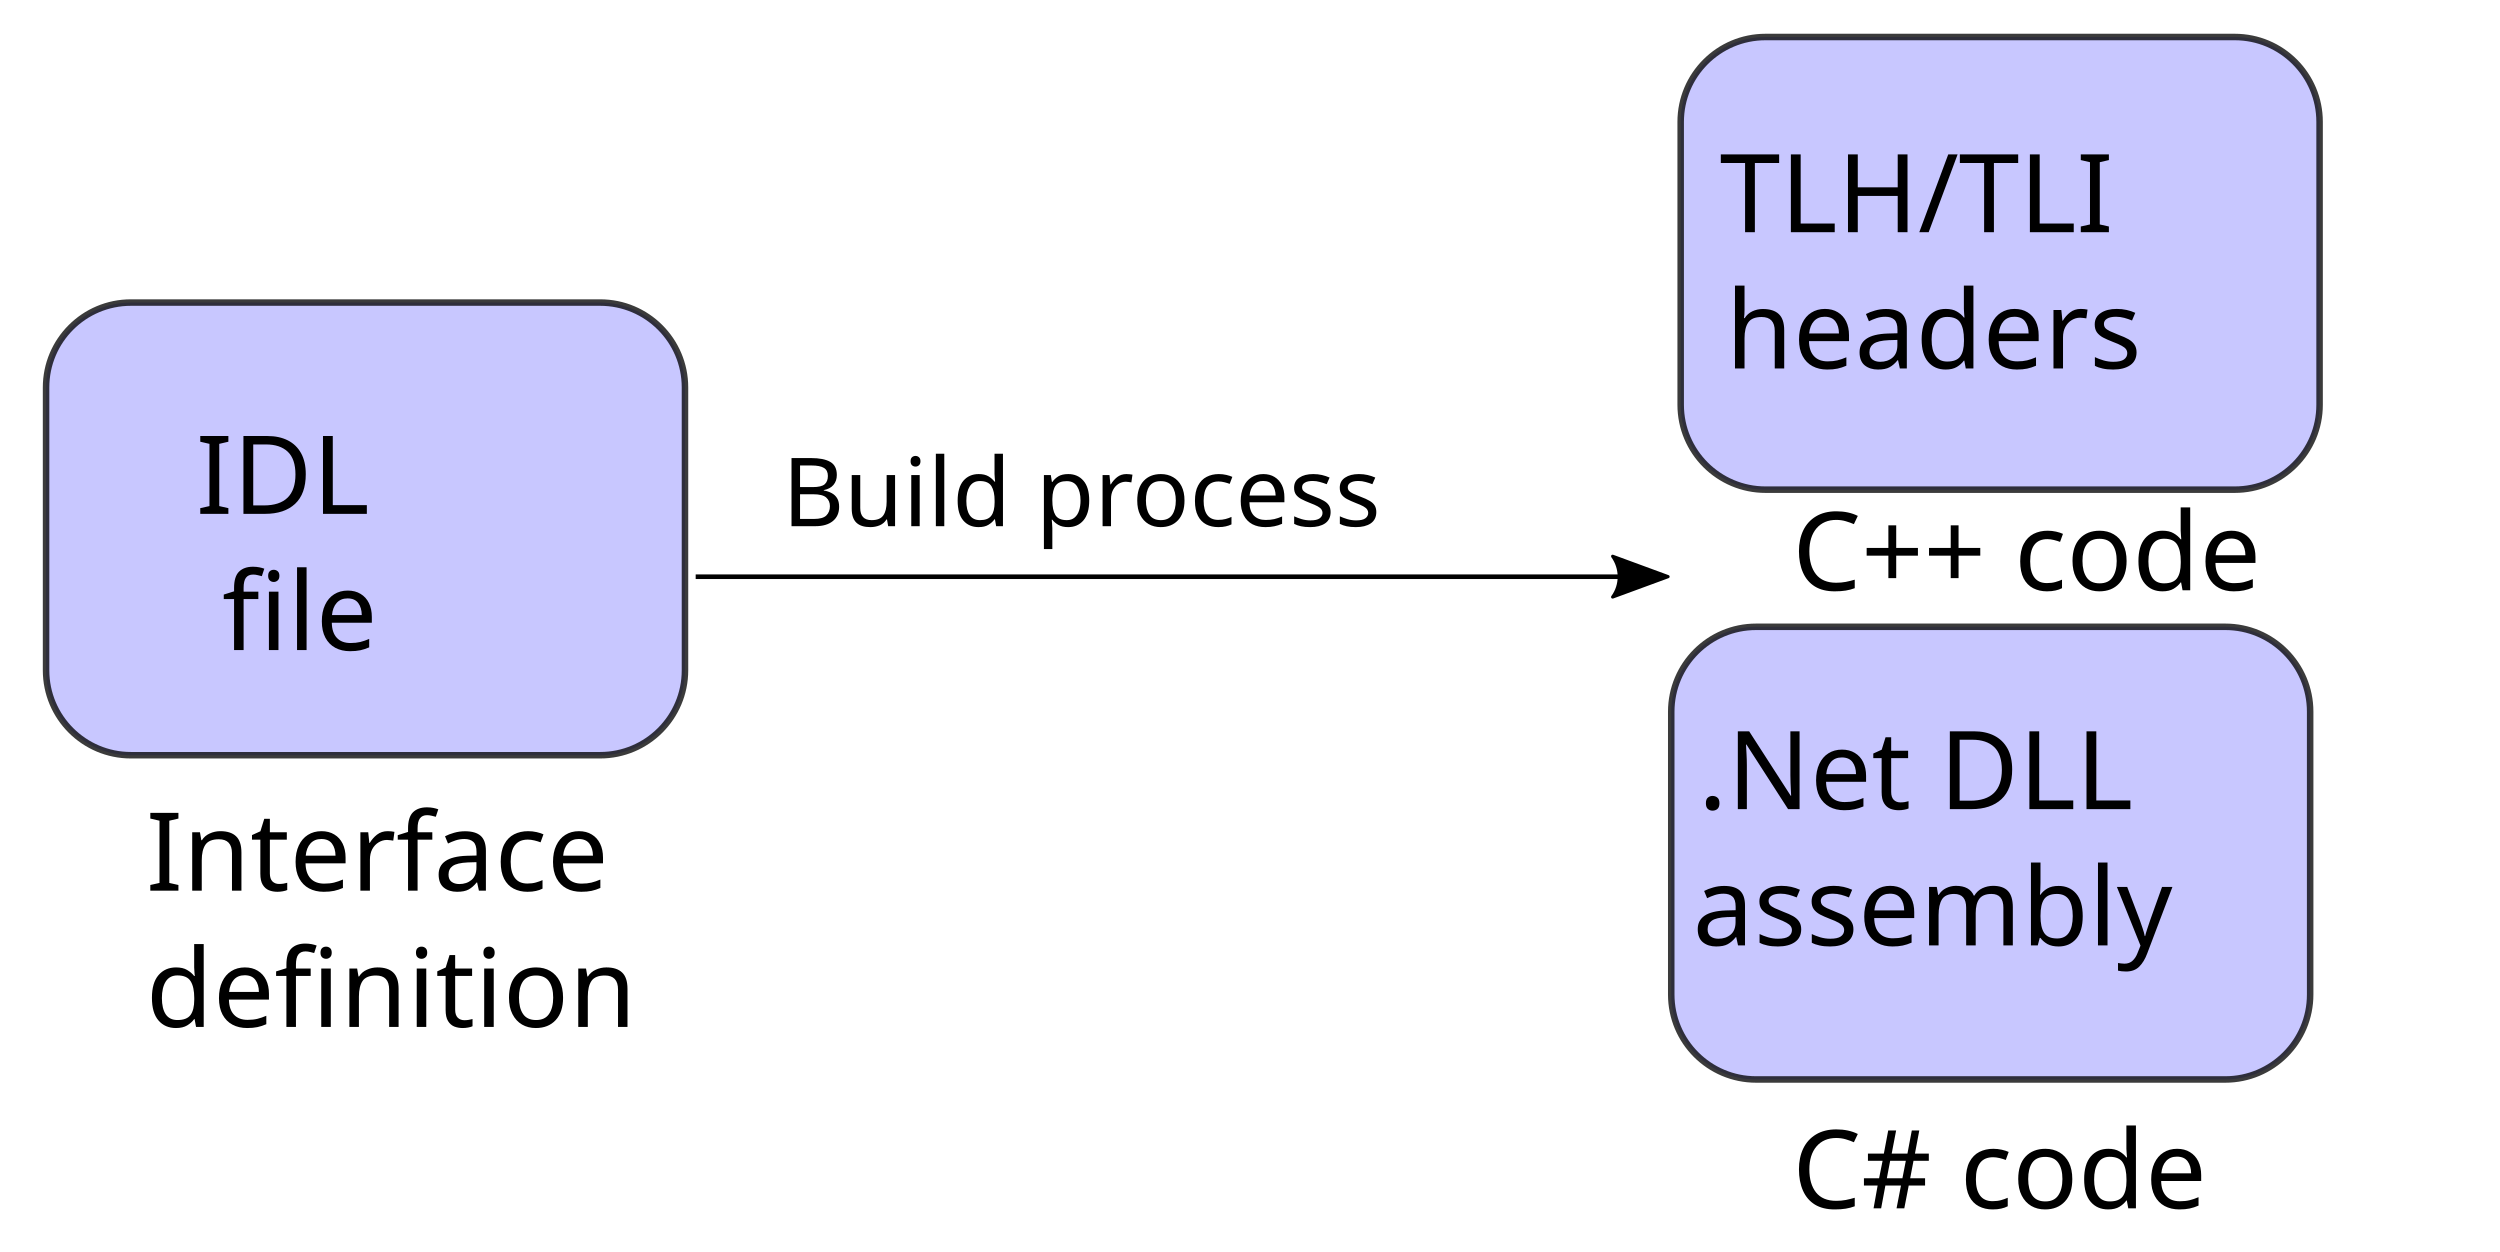
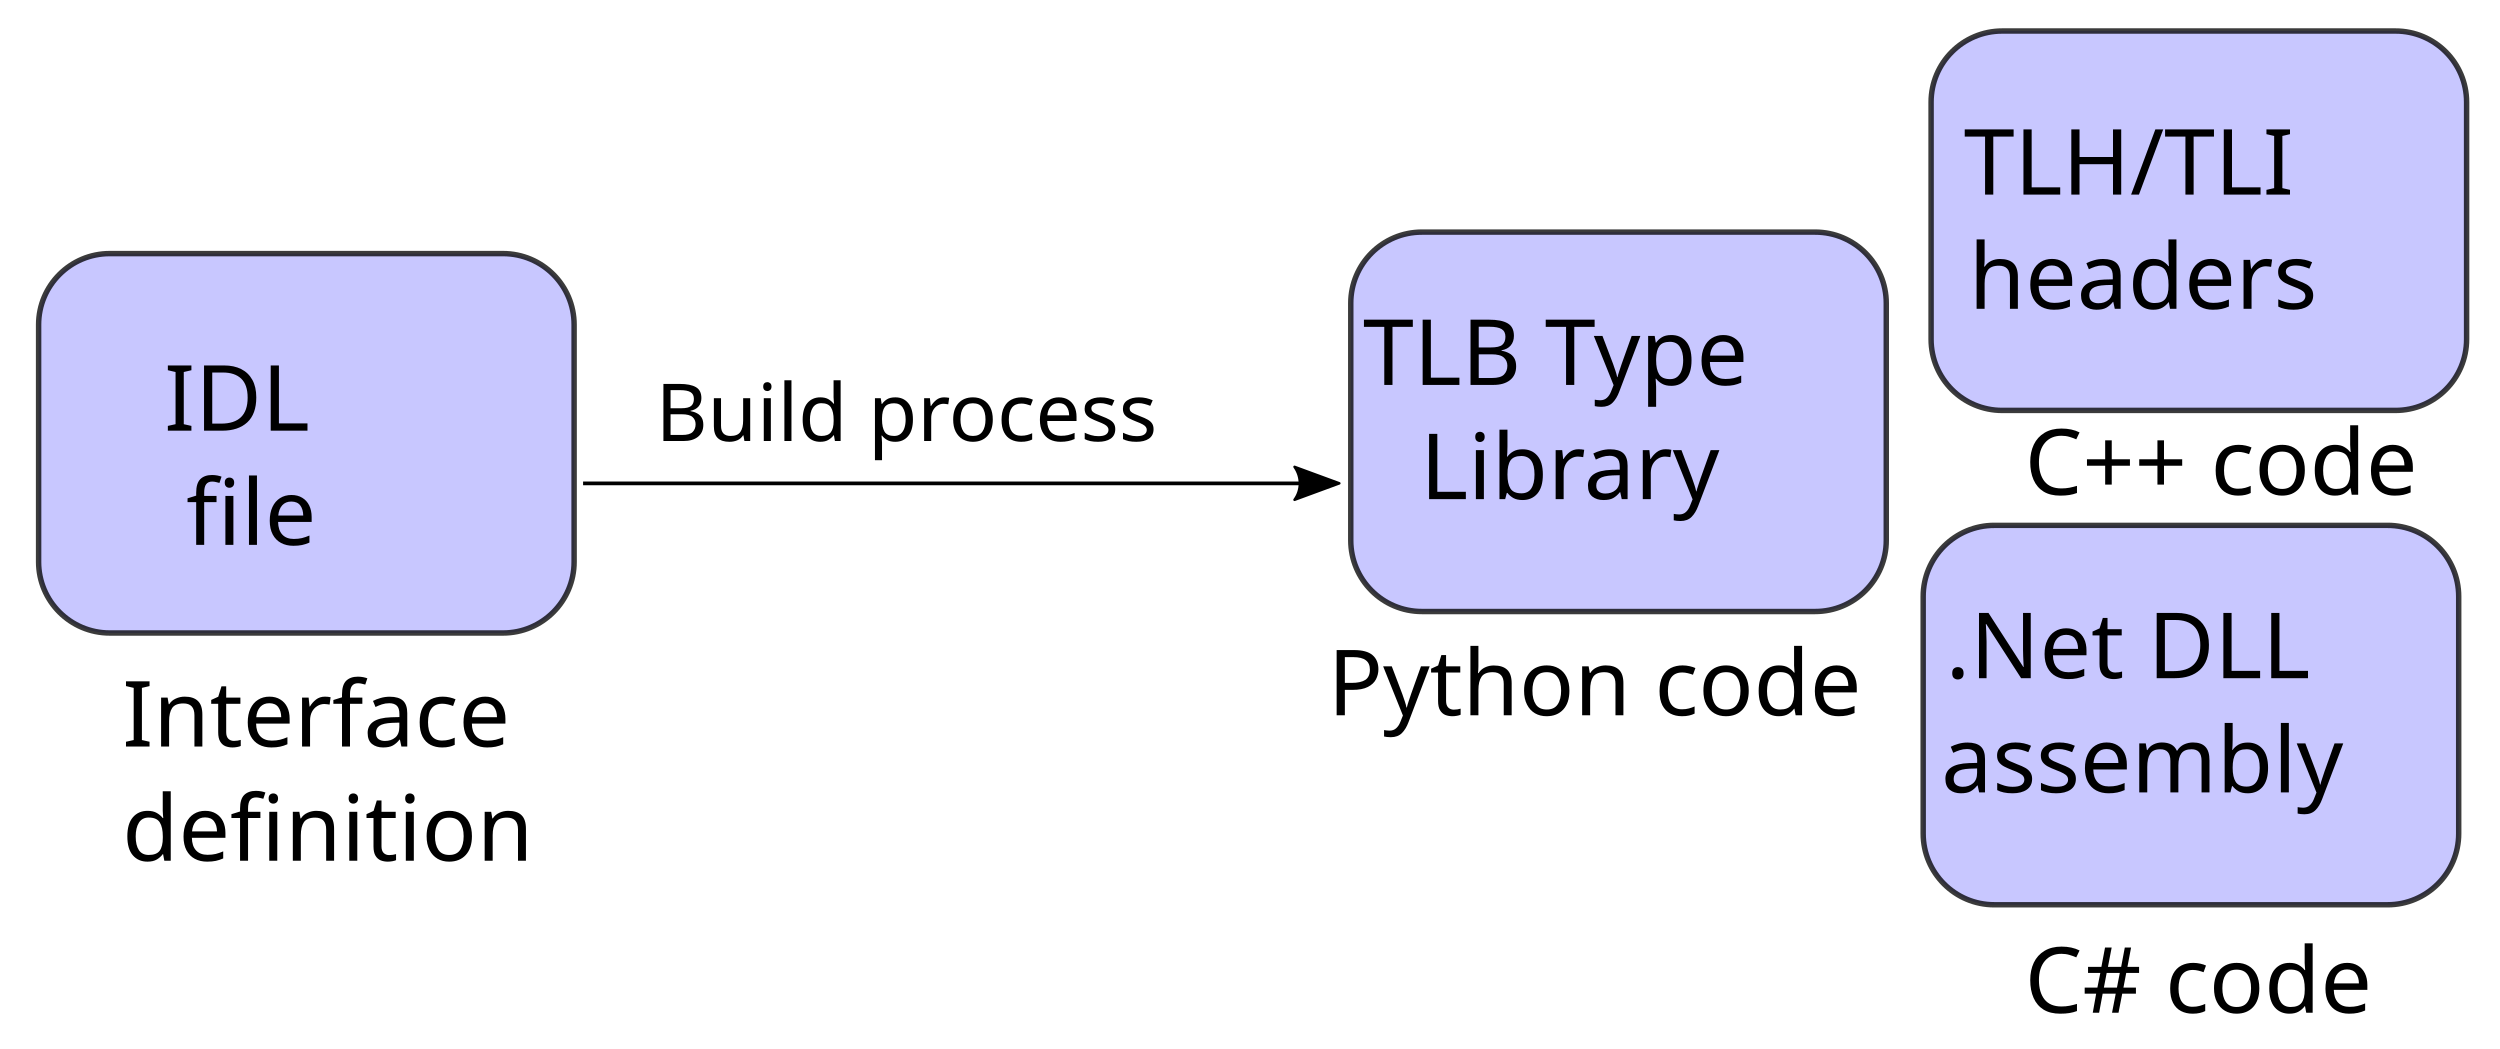
- <svg xmlns="http://www.w3.org/2000/svg" width="129.468mm" height="64.807mm" viewBox="0 0 458.745 229.631" id="svg2" version="1.1">
+ <svg xmlns="http://www.w3.org/2000/svg" width="154.468mm" height="64.807mm" viewBox="0 0 547.328 229.631" id="svg2" version="1.1">
  <defs id="defs4">
    <marker orient="auto" refY="0" refX="0" id="Arrow1Lstart" style="overflow:visible">
      <path id="path4933" d="M 0,0 5,-5 -12.5,0 5,5 Z" style="fill:#000000;fill-opacity:1;fill-rule:evenodd;stroke:#000000;stroke-width:1pt;stroke-opacity:1" transform="matrix(0.8,0,0,0.8,10,0)" />
    </marker>
    <marker orient="auto" refY="0" refX="0" id="Arrow2Lend" style="overflow:visible">
      <path id="path4954" style="fill:#000000;fill-opacity:1;fill-rule:evenodd;stroke:#000000;stroke-width:0.625;stroke-linejoin:round;stroke-opacity:1" d="M 8.719,4.034 -2.207,0.016 8.719,-4.002 c -1.745,2.372 -1.735,5.617 -6e-7,8.035 z" transform="matrix(-1.1,0,0,-1.1,-1.1,0)" />
    </marker>
    <marker orient="auto" refY="0" refX="0" id="Arrow2Lend-2" style="overflow:visible">
      <path id="path4954-4" style="fill:#000000;fill-opacity:1;fill-rule:evenodd;stroke:#000000;stroke-width:0.625;stroke-linejoin:round;stroke-opacity:1" d="M 8.719,4.034 -2.207,0.016 8.719,-4.002 c -1.745,2.372 -1.735,5.617 -6e-7,8.035 z" transform="matrix(-1.1,0,0,-1.1,-1.1,0)" />
    </marker>
    <marker orient="auto" refY="0" refX="0" id="Arrow2Lend-4" style="overflow:visible">
      <path id="path4954-3" style="fill:#000000;fill-opacity:1;fill-rule:evenodd;stroke:#000000;stroke-width:0.625;stroke-linejoin:round;stroke-opacity:1" d="M 8.719,4.034 -2.207,0.016 8.719,-4.002 c -1.745,2.372 -1.735,5.617 -6e-7,8.035 z" transform="matrix(-1.1,0,0,-1.1,-1.1,0)" />
    </marker>
    <marker orient="auto" refY="0" refX="0" id="Arrow2Lend-2-7" style="overflow:visible">
      <path id="path4954-4-8" style="fill:#000000;fill-opacity:1;fill-rule:evenodd;stroke:#000000;stroke-width:0.625;stroke-linejoin:round;stroke-opacity:1" d="M 8.719,4.034 -2.207,0.016 8.719,-4.002 c -1.745,2.372 -1.735,5.617 -6e-7,8.035 z" transform="matrix(-1.1,0,0,-1.1,-1.1,0)" />
    </marker>
    <marker orient="auto" refY="0" refX="0" id="Arrow2Lend-4-9" style="overflow:visible">
      <path id="path4954-3-9" style="fill:#000000;fill-opacity:1;fill-rule:evenodd;stroke:#000000;stroke-width:0.625;stroke-linejoin:round;stroke-opacity:1" d="M 8.719,4.034 -2.207,0.016 8.719,-4.002 c -1.745,2.372 -1.735,5.617 -6e-7,8.035 z" transform="matrix(-1.1,0,0,-1.1,-1.1,0)" />
    </marker>
    <marker orient="auto" refY="0" refX="0" id="Arrow2Lend-2-7-1" style="overflow:visible">
      <path id="path4954-4-8-3" style="fill:#000000;fill-opacity:1;fill-rule:evenodd;stroke:#000000;stroke-width:0.625;stroke-linejoin:round;stroke-opacity:1" d="M 8.719,4.034 -2.207,0.016 8.719,-4.002 c -1.745,2.372 -1.735,5.617 -6e-7,8.035 z" transform="matrix(-1.1,0,0,-1.1,-1.1,0)" />
    </marker>
    <marker orient="auto" refY="0" refX="0" id="Arrow2Lend-4-9-4" style="overflow:visible">
      <path id="path4954-3-9-4" style="fill:#000000;fill-opacity:1;fill-rule:evenodd;stroke:#000000;stroke-width:0.625;stroke-linejoin:round;stroke-opacity:1" d="M 8.719,4.034 -2.207,0.016 8.719,-4.002 c -1.745,2.372 -1.735,5.617 -6e-7,8.035 z" transform="matrix(-1.1,0,0,-1.1,-1.1,0)" />
    </marker>
  </defs>
  <g id="layer1" transform="translate(-27.20216,-40.47017)">
    <text xml:space="preserve" style="font-style:normal;font-weight:normal;line-height:0%;font-family:sans-serif;letter-spacing:0px;word-spacing:0px;fill:#000000;fill-opacity:1;stroke:none;stroke-width:1px;stroke-linecap:butt;stroke-linejoin:miter;stroke-opacity:1" x="53.988" y="203.911" id="text4902">
      <tspan id="tspan4904" x="53.988" y="203.911" style="font-size:20px;line-height:1.25">Interface</tspan>
      <tspan x="53.988" y="228.911" style="font-size:20px;line-height:1.25" id="tspan7">definition</tspan>
    </text>
-     <text xml:space="preserve" style="font-style:normal;font-weight:normal;line-height:0%;font-family:sans-serif;letter-spacing:0px;word-spacing:0px;fill:#000000;fill-opacity:1;stroke:none;stroke-width:1px;stroke-linecap:butt;stroke-linejoin:miter;stroke-opacity:1" x="356.09" y="148.778" id="text4902-2">
-       <tspan id="tspan4904-3" x="356.09" y="148.778" style="font-size:20px;line-height:1.25">C++ code</tspan>
+     <text xml:space="preserve" style="font-style:normal;font-weight:normal;line-height:0%;font-family:sans-serif;letter-spacing:0px;word-spacing:0px;fill:#000000;fill-opacity:1;stroke:none;stroke-width:1px;stroke-linecap:butt;stroke-linejoin:miter;stroke-opacity:1" x="470.465" y="148.778" id="text4902-2">
+       <tspan id="tspan4904-3" x="470.465" y="148.778" style="font-size:20px;line-height:1.25">C++ code</tspan>
    </text>
-     <text xml:space="preserve" style="font-style:normal;font-weight:normal;line-height:0%;font-family:sans-serif;letter-spacing:0px;word-spacing:0px;fill:#000000;fill-opacity:1;stroke:none;stroke-width:1px;stroke-linecap:butt;stroke-linejoin:miter;stroke-opacity:1" x="356.09" y="262.197" id="text4902-2-8">
-       <tspan id="tspan4904-3-0" x="356.09" y="262.197" style="font-size:20px;line-height:1.25">C# code</tspan>
+     <text xml:space="preserve" style="font-style:normal;font-weight:normal;line-height:0%;font-family:sans-serif;letter-spacing:0px;word-spacing:0px;fill:#000000;fill-opacity:1;stroke:none;stroke-width:1px;stroke-linecap:butt;stroke-linejoin:miter;stroke-opacity:1" x="470.465" y="262.197" id="text4902-2-8">
+       <tspan id="tspan4904-3-0" x="470.465" y="262.197" style="font-size:20px;line-height:1.25">C# code</tspan>
    </text>
-     <path style="fill:none;fill-rule:evenodd;stroke:#000000;stroke-width:0.846px;stroke-linecap:butt;stroke-linejoin:miter;stroke-opacity:1;marker-end:url(#Arrow2Lend)" d="M 154.858,146.298 H 332.162" id="path4927" />
+     <path style="fill:none;fill-rule:evenodd;stroke:#000000;stroke-width:0.815px;stroke-linecap:butt;stroke-linejoin:miter;stroke-opacity:1;marker-end:url(#Arrow2Lend)" d="M 154.858,146.298 H 319.334" id="path4927" />
    <text xml:space="preserve" style="font-style:normal;font-weight:normal;line-height:0%;font-family:sans-serif;text-align:center;letter-spacing:0px;word-spacing:0px;text-anchor:middle;fill:#000000;fill-opacity:1;stroke:none;stroke-width:1px;stroke-linecap:butt;stroke-linejoin:miter;stroke-opacity:1" x="233.441" y="137.025" id="text5209">
      <tspan x="233.441" y="137.025" id="tspan5213" style="font-size:17.5px;line-height:1.25">Build process</tspan>
    </text>
    <g id="g7" transform="translate(6.927354,27.70936)">
      <rect style="fill:#c8c7ff;fill-opacity:1;stroke:#000000;stroke-width:1.194;stroke-miterlimit:4;stroke-dasharray:none;stroke-opacity:0.766" id="rect6606" width="117.239" height="83.063" x="28.728" y="68.28" ry="15.574" />
      <text xml:space="preserve" style="font-style:normal;font-weight:normal;line-height:0%;font-family:sans-serif;text-align:center;letter-spacing:0px;word-spacing:0px;text-anchor:middle;fill:#000000;fill-opacity:1;stroke:none;stroke-width:1px;stroke-linecap:butt;stroke-linejoin:miter;stroke-opacity:1" x="86.198" y="107.052" id="text4902-0">
        <tspan x="86.198" y="107.052" id="tspan6793" style="font-size:20px;line-height:1.25">IDL</tspan>
        <tspan x="86.198" y="132.052" style="font-size:20px;line-height:1.25" id="tspan1">file</tspan>
      </text>
    </g>
-     <g id="g5" transform="translate(274.7845,-144.5505)">
+     <g id="g5" transform="translate(389.1595,-144.5505)">
      <rect style="fill:#c8c7ff;fill-opacity:1;stroke:#000000;stroke-width:1.194;stroke-miterlimit:4;stroke-dasharray:none;stroke-opacity:0.766" id="rect6606-4" width="117.239" height="83.063" x="60.819" y="191.811" ry="15.574" />
      <text xml:space="preserve" style="font-style:normal;font-weight:normal;line-height:0%;font-family:sans-serif;text-align:center;letter-spacing:0px;word-spacing:0px;text-anchor:middle;fill:#000000;fill-opacity:1;stroke:none;stroke-width:1px;stroke-linecap:butt;stroke-linejoin:miter;stroke-opacity:1" x="118.142" y="227.628" id="text4902-0-4">
        <tspan x="118.142" y="227.628" id="tspan6791" style="font-size:20px;line-height:1.25">TLH/TLI</tspan>
        <tspan x="118.142" y="252.628" style="font-size:20px;line-height:1.25" id="tspan2">headers</tspan>
      </text>
    </g>
-     <g id="g6" transform="translate(288.1774,-153.7869)">
+     <g id="g6" transform="translate(402.5524,-153.7869)">
      <rect style="fill:#c8c7ff;fill-opacity:1;stroke:#000000;stroke-width:1.194;stroke-miterlimit:4;stroke-dasharray:none;stroke-opacity:0.766" id="rect6606-49" width="117.239" height="83.063" x="45.695" y="309.275" ry="15.574" />
      <text xml:space="preserve" style="font-style:normal;font-weight:normal;line-height:0%;font-family:sans-serif;text-align:center;letter-spacing:0px;word-spacing:0px;text-anchor:middle;fill:#000000;fill-opacity:1;stroke:none;stroke-width:1px;stroke-linecap:butt;stroke-linejoin:miter;stroke-opacity:1" x="104.567" y="342.731" id="text4902-0-4-3">
        <tspan x="104.567" y="342.731" style="font-size:20px;line-height:1.25" id="tspan3">.Net DLL</tspan>
        <tspan x="104.567" y="367.731" style="font-size:20px;line-height:1.25" id="tspan4">assembly</tspan>
      </text>
    </g>
+     <text xml:space="preserve" style="font-style:normal;font-weight:normal;line-height:0%;font-family:sans-serif;letter-spacing:0px;word-spacing:0px;fill:#000000;fill-opacity:1;stroke:none;stroke-width:1px;stroke-linecap:butt;stroke-linejoin:miter;stroke-opacity:1" x="317.897" y="197.071" id="text4902-2-8-6">
+       <tspan id="tspan4904-3-0-0" x="317.897" y="197.071" style="font-size:20px;line-height:1.25">Python code</tspan>
+     </text>
+     <g id="g6-3" transform="translate(277.2321,-217.9896)">
+       <rect style="fill:#c8c7ff;fill-opacity:1;stroke:#000000;stroke-width:1.194;stroke-miterlimit:4;stroke-dasharray:none;stroke-opacity:0.766" id="rect6606-49-5" width="117.239" height="83.063" x="45.695" y="309.275" ry="15.574" />
+       <text xml:space="preserve" style="font-style:normal;font-weight:normal;line-height:0%;font-family:sans-serif;text-align:center;letter-spacing:0px;word-spacing:0px;text-anchor:middle;fill:#000000;fill-opacity:1;stroke:none;stroke-width:1px;stroke-linecap:butt;stroke-linejoin:miter;stroke-opacity:1" x="104.567" y="342.731" id="text4902-0-4-3-6">
+         <tspan x="104.567" y="342.731" style="font-size:20px;line-height:1.25" id="tspan6">TLB Type</tspan>
+         <tspan x="104.567" y="367.731" style="font-size:20px;line-height:1.25" id="tspan8">Library</tspan>
+       </text>
+     </g>
  </g>
</svg>
